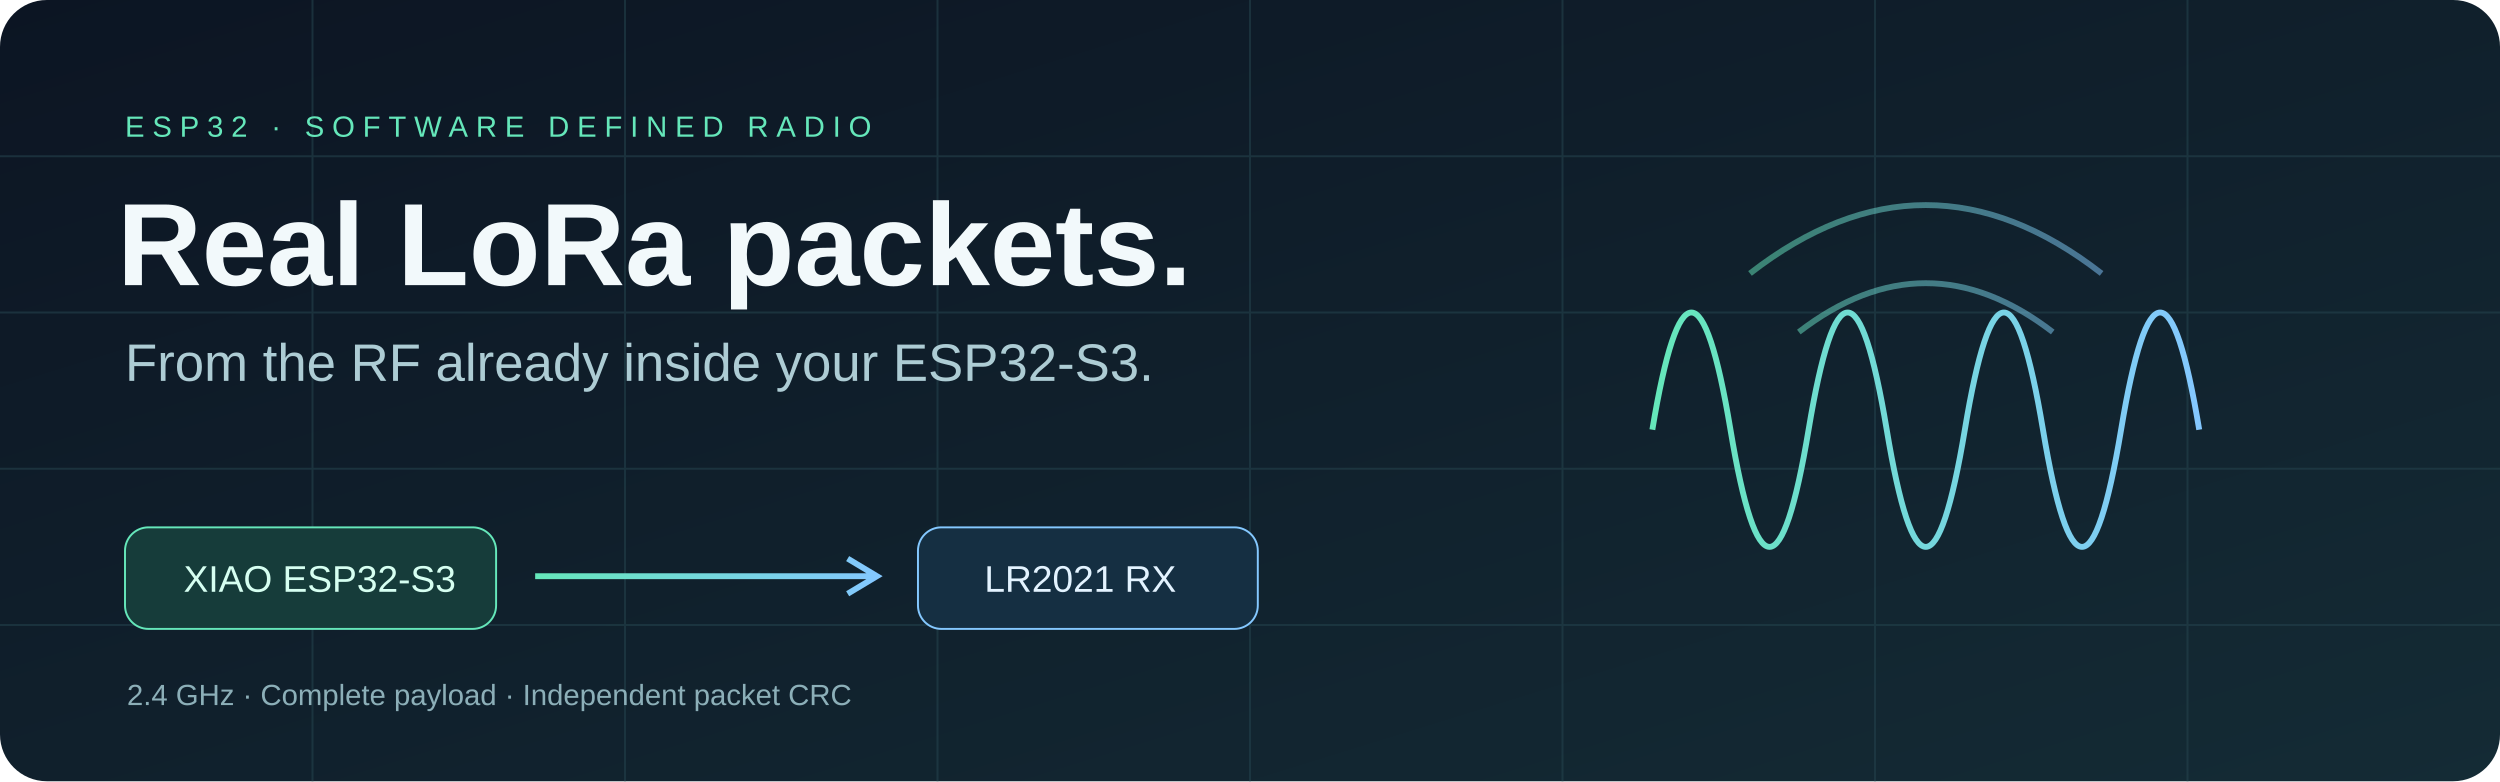
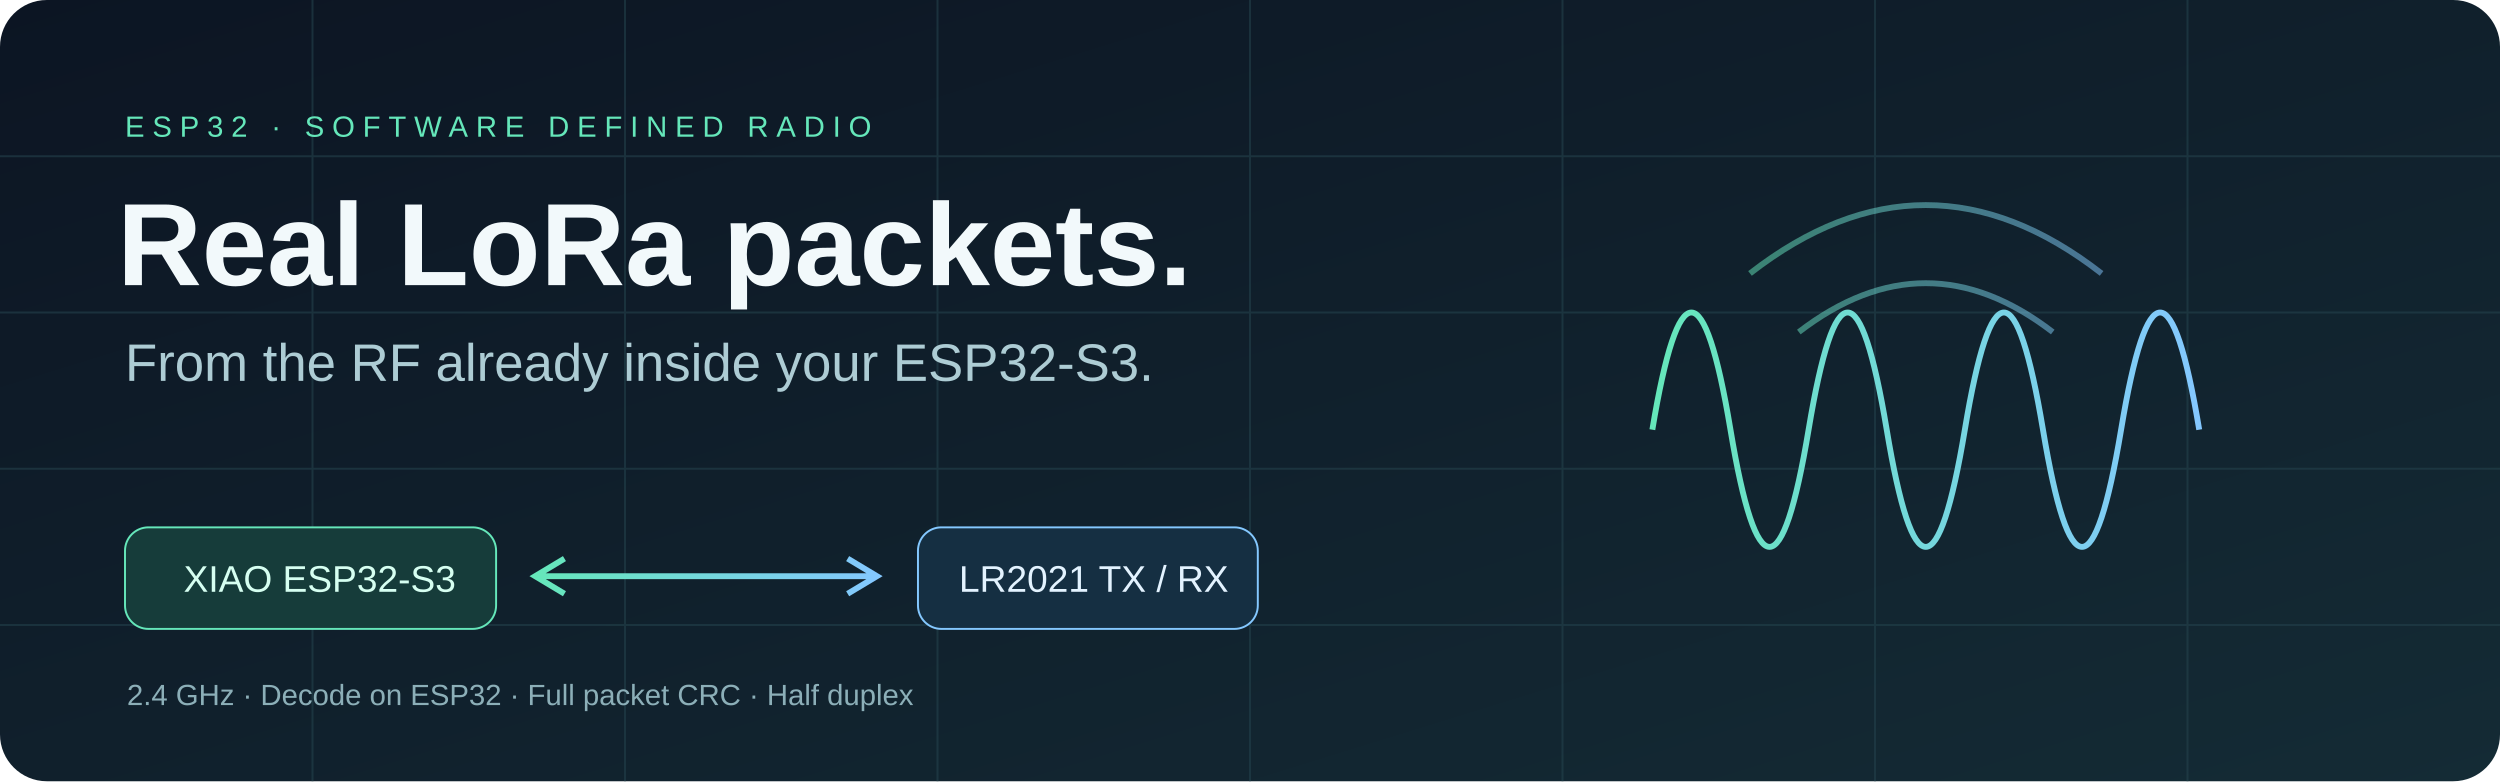
<svg xmlns="http://www.w3.org/2000/svg" width="1280" height="400" viewBox="0 0 1280 400">
  <defs>
    <linearGradient id="bg" x2="1" y2="1">
      <stop stop-color="#0c1523" />
      <stop offset="1" stop-color="#142b35" />
    </linearGradient>
    <linearGradient id="wave">
      <stop stop-color="#65e7ba" />
      <stop offset="1" stop-color="#84c8ff" />
    </linearGradient>
  </defs>
  <rect width="1280" height="400" rx="24" fill="url(#bg)" />
  <g stroke="#23414b" opacity=".6">
    <path d="M0 80H1280M0 160H1280M0 240H1280M0 320H1280M160 0V400M320 0V400M480 0V400M640 0V400M800 0V400M960 0V400M1120 0V400" />
  </g>
  <text x="64" y="70" font-family="Arial,sans-serif" font-size="15" letter-spacing="4" fill="#65e7ba">ESP32 · SOFTWARE DEFINED RADIO</text>
  <text x="60" y="146" font-family="Arial,sans-serif" font-size="60" font-weight="700" fill="#f2f9fb">Real LoRa packets.</text>
  <text x="64" y="195" font-family="Arial,sans-serif" font-size="27" fill="#adccd4">From the RF already inside your ESP32-S3.</text>
  <rect x="64" y="270" width="190" height="52" rx="12" fill="#163c3a" stroke="#65e7ba" />
  <text x="94" y="303" font-family="Arial,sans-serif" font-size="19" fill="#d6fff1">XIAO ESP32-S3</text>
-   <path d="M274 295h175m-15-9 15 9-15 9" fill="none" stroke="url(#wave)" stroke-width="3" />
+   <path d="M274 295h175m-15-9 15 9-15 9M289 286l-15 9 15 9" fill="none" stroke="url(#wave)" stroke-width="3" />
  <rect x="470" y="270" width="174" height="52" rx="12" fill="#152f42" stroke="#84c8ff" />
-   <text x="504" y="303" font-family="Arial,sans-serif" font-size="19" fill="#e3f3ff">LR2021 RX</text>
-   <text x="65" y="361" font-family="Arial,sans-serif" font-size="15" fill="#8cafb8">2.4 GHz · Complete payload · Independent packet CRC</text>
+   <text x="491" y="303" font-family="Arial,sans-serif" font-size="19" fill="#e3f3ff">LR2021 TX / RX</text>
+   <text x="65" y="361" font-family="Arial,sans-serif" font-size="15" fill="#8cafb8">2.4 GHz · Decode on ESP32 · Full packet CRC · Half duplex</text>
  <g transform="translate(846 110)" fill="none" stroke="url(#wave)" stroke-width="3">
    <path d="M0 110q20-120 40 0t40 0t40 0t40 0t40 0t40 0t40 0" />
    <path d="M50 30q90-70 180 0M75 60q65-50 130 0" opacity=".5" />
  </g>
</svg>
